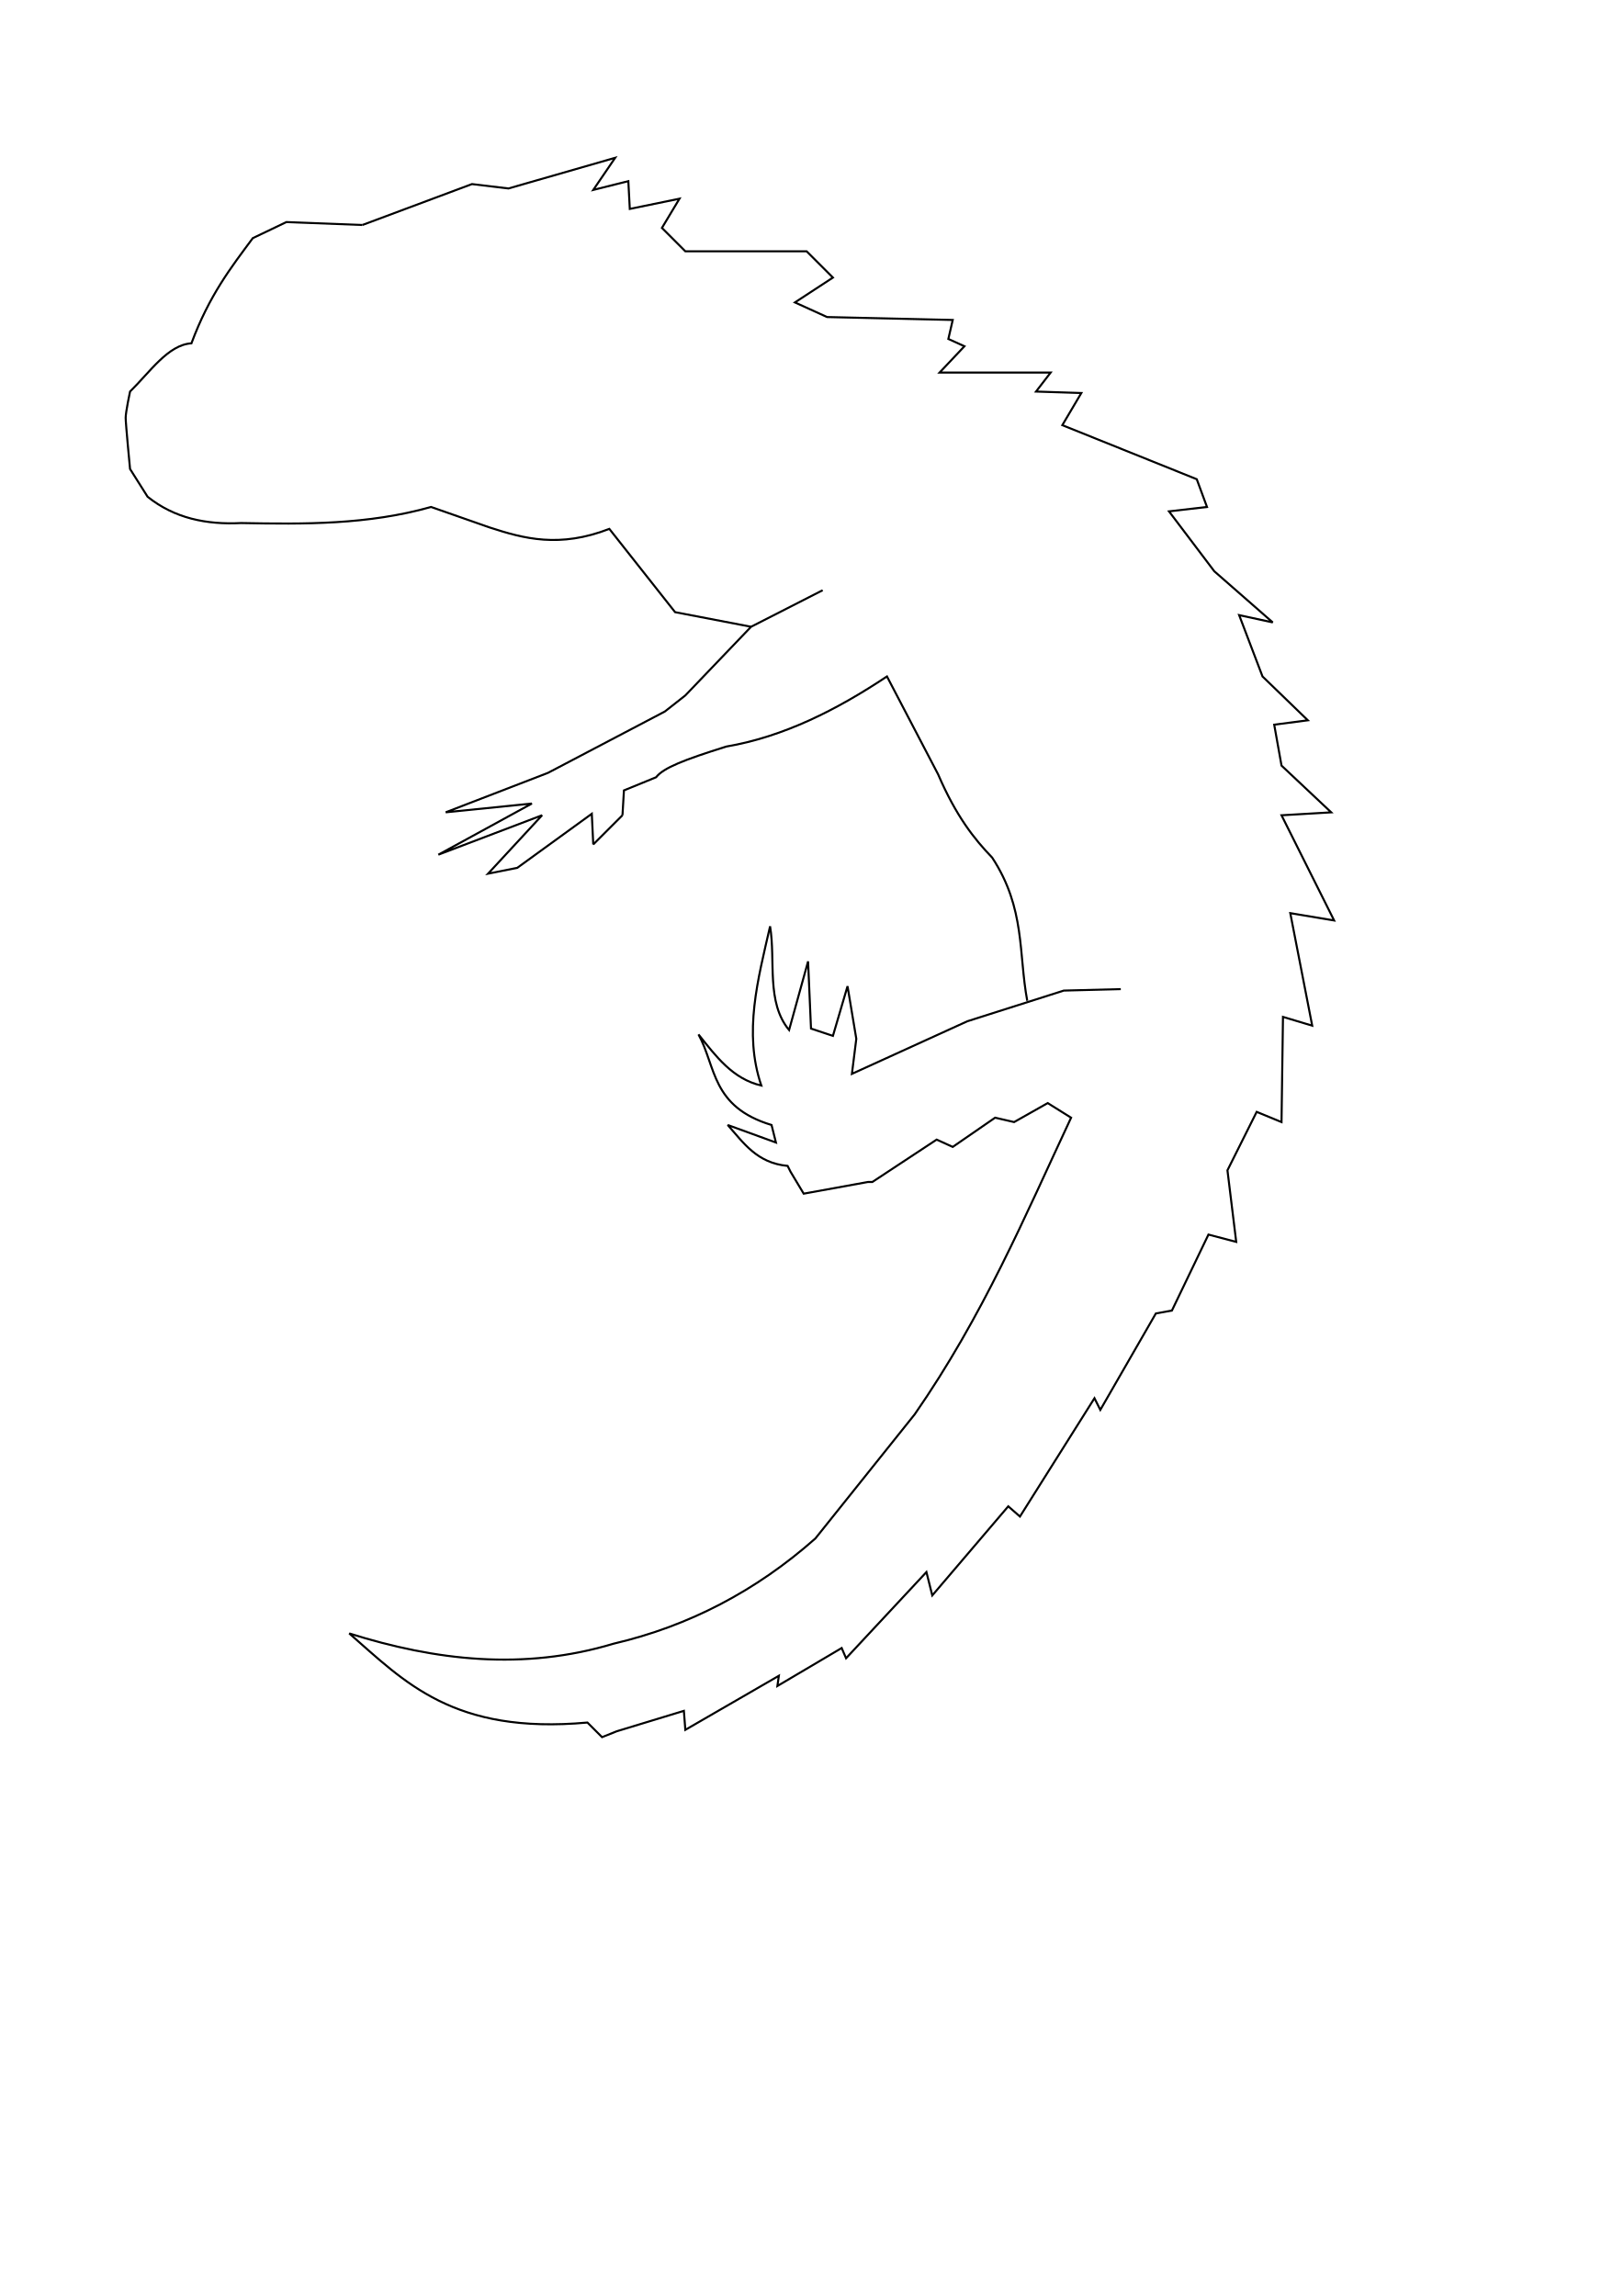
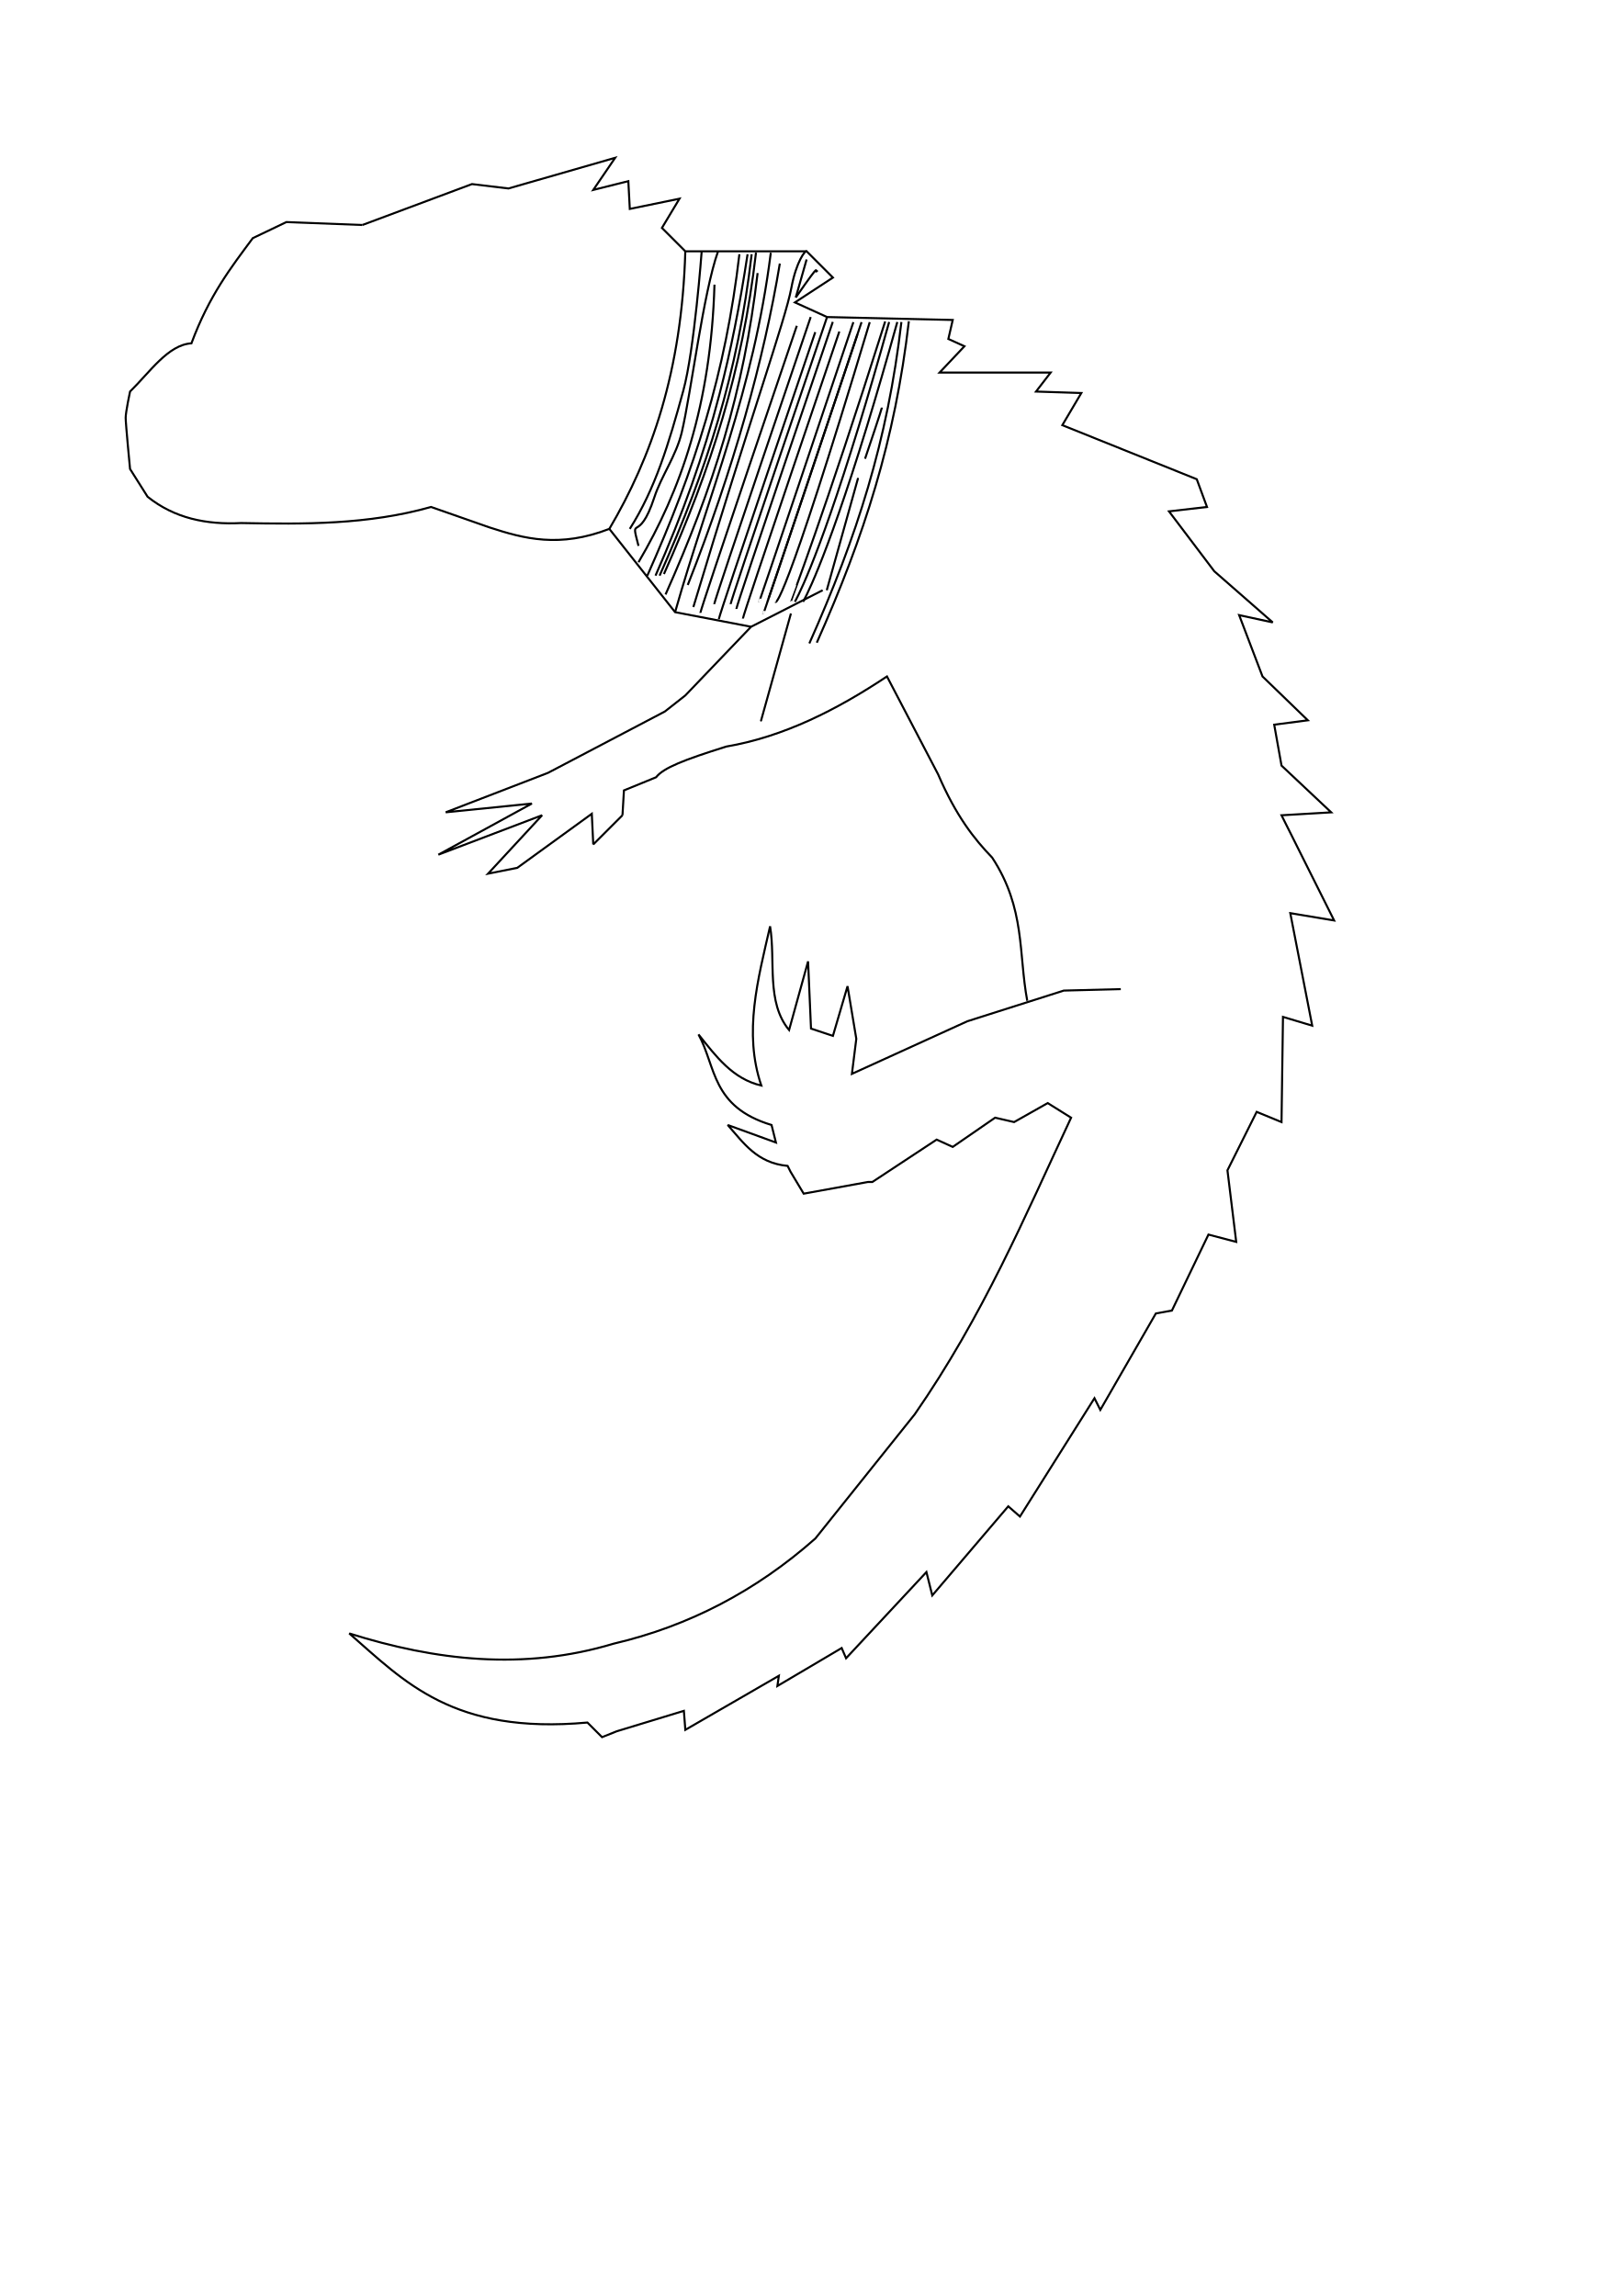
<svg xmlns="http://www.w3.org/2000/svg" id="svg7484" version="1.1" viewBox="0 0 210 297" height="297mm" width="210mm">
  <defs id="defs7478" />
  <g id="layer1">
-     <path id="path8061" d="m 46.869,29.104 14.174,-5.292 4.725,0.567 13.796,-3.969 -2.835,4.158 4.536,-1.134 0.189,3.591 6.426,-1.323 -2.268,3.78 3.024,3.024 h 15.686 l 3.402,3.402 -4.914,3.213 4.158,1.89 16.253,0.378 -0.567,2.457 2.079,0.945 -3.213,3.402 h 14.363 l -1.89,2.457 5.859,0.189 -2.457,4.158 17.387,6.993 1.323,3.591 -4.914,0.567 5.859,7.749 7.56,6.615 -4.347,-0.945 3.024,7.938 5.859,5.67 -4.347,0.567 0.945,5.292 6.426,6.048 -6.426,0.378 6.804,13.607 -5.67,-0.945 2.835,14.552 -3.78,-1.134 -0.189,13.607 -3.213,-1.323 -3.78,7.56 1.134,9.26 -3.591,-0.945 -4.725,9.827 -2.079,0.378 -7.182,12.473 -0.756,-1.512 -9.638,15.308 -1.512,-1.323 -9.827,11.528 -0.756,-3.024 -10.394,11.15 -0.567,-1.323 -8.315,4.914 0.189,-1.323 -12.095,6.993 -0.189,-2.457 -8.693,2.646 -1.89,0.756 -1.89,-1.89 c -17.384,1.579 -23.659,-5.306 -30.805,-11.528 11.183,3.516 22.522,4.839 34.207,1.323 9.701,-2.268 18.395,-6.804 26.08,-13.607 l 12.851,-16.064 c 8.868,-12.788 14.232,-25.576 20.222,-38.365 l -3.024,-1.89 -4.347,2.457 -2.457,-0.567 -5.481,3.78 -2.079,-0.945 -8.315,5.481 h -0.567 l -8.315,1.512 -1.701,-2.835 -0.378,-0.756 c -3.978,-0.369 -5.702,-2.992 -7.749,-5.292 l 6.237,2.268 -0.567,-2.268 c -7.795,-2.357 -7.157,-7.526 -9.449,-11.717 2.252,2.814 4.409,5.755 8.126,6.615 -2.334,-6.867 -0.432,-13.733 1.134,-20.6 0.738,4.505 -0.53,9.812 2.457,13.418 l 2.457,-8.882 0.378,8.693 2.835,0.945 1.89,-6.426 1.134,6.804 -0.567,4.536 14.93,-6.804 12.473,-3.969 7.371,-0.189" style="fill:none;stroke:#000000;stroke-width:0.265px;stroke-linecap:butt;stroke-linejoin:miter;stroke-opacity:1" />
-     <path id="path8063" d="m 132.859,129.457 c -1.147,-6.122 -0.228,-11.948 -4.536,-18.521 -2.331,-2.418 -4.662,-5.361 -6.993,-10.772 l -6.615,-12.662 c -6.463,4.297 -13.319,7.795 -20.789,9.071 -5.483,1.722 -8.117,2.75 -9.071,3.969 l -4.158,1.701 -0.189,3.213" style="fill:none;stroke:#000000;stroke-width:0.265px;stroke-linecap:butt;stroke-linejoin:miter;stroke-opacity:1" />
-     <path id="path8065" d="m 76.729,109.235 -0.189,-3.969 -9.638,6.993 -3.78,0.756 v 0 l 6.993,-7.56 -13.418,5.103 12.095,-6.615 -11.15,1.134 13.229,-5.103 15.119,-7.938 2.646,-2.079 8.504,-8.882 9.26,-4.725" style="fill:none;stroke:#000000;stroke-width:0.265px;stroke-linecap:butt;stroke-linejoin:miter;stroke-opacity:1" />
-     <path id="path8067" d="m 76.729,109.235 3.78,-3.78" style="fill:none;stroke:#000000;stroke-width:0.265px;stroke-linecap:butt;stroke-linejoin:miter;stroke-opacity:1" />
-     <path id="path8069" d="M 97.14,81.076 87.312,79.186 78.808,68.414 C 72.363,70.909 67.777,69.687 63.311,68.225 L 55.751,65.579 C 47.562,67.891 39.373,67.812 31.183,67.658 26.697,67.888 22.568,67.044 19.088,64.256 L 16.82,60.665 c 0,0 -0.567,-5.859 -0.567,-6.615 0,-0.756 0.567,-3.402 0.567,-3.402 2.562,-2.499 4.912,-6.056 7.938,-6.237 2.31,-6.215 5.139,-9.836 7.938,-13.607 l 4.347,-2.079 9.827,0.378" style="fill:none;stroke:#000000;stroke-width:0.265px;stroke-linecap:butt;stroke-linejoin:miter;stroke-opacity:1" />
+     <g id="g841">
+       <path style="fill:none;stroke:#000000;stroke-width:0.265px;stroke-linecap:butt;stroke-linejoin:miter;stroke-opacity:1" d="m 46.869,29.104 14.174,-5.292 4.725,0.567 13.796,-3.969 -2.835,4.158 4.536,-1.134 0.189,3.591 6.426,-1.323 -2.268,3.78 3.024,3.024 h 15.686 l 3.402,3.402 -4.914,3.213 4.158,1.89 16.253,0.378 -0.567,2.457 2.079,0.945 -3.213,3.402 h 14.363 l -1.89,2.457 5.859,0.189 -2.457,4.158 17.387,6.993 1.323,3.591 -4.914,0.567 5.859,7.749 7.56,6.615 -4.347,-0.945 3.024,7.938 5.859,5.67 -4.347,0.567 0.945,5.292 6.426,6.048 -6.426,0.378 6.804,13.607 -5.67,-0.945 2.835,14.552 -3.78,-1.134 -0.189,13.607 -3.213,-1.323 -3.78,7.56 1.134,9.26 -3.591,-0.945 -4.725,9.827 -2.079,0.378 -7.182,12.473 -0.756,-1.512 -9.638,15.308 -1.512,-1.323 -9.827,11.528 -0.756,-3.024 -10.394,11.15 -0.567,-1.323 -8.315,4.914 0.189,-1.323 -12.095,6.993 -0.189,-2.457 -8.693,2.646 -1.89,0.756 -1.89,-1.89 c -17.384,1.579 -23.659,-5.306 -30.805,-11.528 11.183,3.516 22.522,4.839 34.207,1.323 9.701,-2.268 18.395,-6.804 26.08,-13.607 l 12.851,-16.064 c 8.868,-12.788 14.232,-25.576 20.222,-38.365 l -3.024,-1.89 -4.347,2.457 -2.457,-0.567 -5.481,3.78 -2.079,-0.945 -8.315,5.481 h -0.567 l -8.315,1.512 -1.701,-2.835 -0.378,-0.756 c -3.978,-0.369 -5.702,-2.992 -7.749,-5.292 l 6.237,2.268 -0.567,-2.268 c -7.795,-2.357 -7.157,-7.526 -9.449,-11.717 2.252,2.814 4.409,5.755 8.126,6.615 -2.334,-6.867 -0.432,-13.733 1.134,-20.6 0.738,4.505 -0.53,9.812 2.457,13.418 l 2.457,-8.882 0.378,8.693 2.835,0.945 1.89,-6.426 1.134,6.804 -0.567,4.536 14.93,-6.804 12.473,-3.969 7.371,-0.189" id="path8061" />
+       <path style="fill:none;stroke:#000000;stroke-width:0.265px;stroke-linecap:butt;stroke-linejoin:miter;stroke-opacity:1" d="m 132.859,129.457 c -1.147,-6.122 -0.228,-11.948 -4.536,-18.521 -2.331,-2.418 -4.662,-5.361 -6.993,-10.772 l -6.615,-12.662 c -6.463,4.297 -13.319,7.795 -20.789,9.071 -5.483,1.722 -8.117,2.75 -9.071,3.969 l -4.158,1.701 -0.189,3.213" id="path8063" />
+       <path style="fill:none;stroke:#000000;stroke-width:0.265px;stroke-linecap:butt;stroke-linejoin:miter;stroke-opacity:1" d="m 76.729,109.235 -0.189,-3.969 -9.638,6.993 -3.78,0.756 v 0 l 6.993,-7.56 -13.418,5.103 12.095,-6.615 -11.15,1.134 13.229,-5.103 15.119,-7.938 2.646,-2.079 8.504,-8.882 9.26,-4.725" id="path8065" />
+       <path style="fill:none;stroke:#000000;stroke-width:0.265px;stroke-linecap:butt;stroke-linejoin:miter;stroke-opacity:1" d="m 76.729,109.235 3.78,-3.78" id="path8067" />
+       <path style="fill:none;stroke:#000000;stroke-width:0.265px;stroke-linecap:butt;stroke-linejoin:miter;stroke-opacity:1" d="M 97.14,81.076 87.312,79.186 78.808,68.414 C 72.363,70.909 67.777,69.687 63.311,68.225 L 55.751,65.579 C 47.562,67.891 39.373,67.812 31.183,67.658 26.697,67.888 22.568,67.044 19.088,64.256 L 16.82,60.665 c 0,0 -0.567,-5.859 -0.567,-6.615 0,-0.756 0.567,-3.402 0.567,-3.402 2.562,-2.499 4.912,-6.056 7.938,-6.237 2.31,-6.215 5.139,-9.836 7.938,-13.607 l 4.347,-2.079 9.827,0.378" id="path8069" />
+     </g>
+     <path id="path843" d="M 88.635,32.506 C 88.18,48.102 84.233,59.208 78.808,68.414" style="fill:none;stroke:#000000;stroke-width:0.265px;stroke-linecap:butt;stroke-linejoin:miter;stroke-opacity:1" />
+     <path style="fill:none;stroke:#000000;stroke-width:0.265px;stroke-linecap:butt;stroke-linejoin:miter;stroke-opacity:1" d="m 90.752,32.506 c 0,0 -0.951,12.815 -2.376,18.021 -1.905,6.958 -3.62,12.671 -6.922,17.887" id="path843-6" />
+     <path style="fill:none;stroke:#000000;stroke-width:0.265px;stroke-linecap:butt;stroke-linejoin:miter;stroke-opacity:1" d="m 92.869,32.506 c -1.915,5.372 -3.483,18.305 -4.692,23.414 -0.715,3.023 -2.655,5.675 -3.549,8.414 -2.049,6.279 -3.174,1.964 -2.049,6.279" id="path843-5" />
+     <path style="fill:none;stroke:#000000;stroke-width:0.265px;stroke-linecap:butt;stroke-linejoin:miter;stroke-opacity:1" d="m 92.406,36.821 c -0.455,15.596 -4.402,26.702 -9.827,35.908" id="path843-2" />
+     <path id="path872" d="M 95.628,32.884 C 93.841,48.27 89.873,60.653 83.722,74.461" style="fill:none;stroke:#000000;stroke-width:0.265px;stroke-linecap:butt;stroke-linejoin:miter;stroke-opacity:1" />
+     <path style="fill:none;stroke:#000000;stroke-width:0.265px;stroke-linecap:butt;stroke-linejoin:miter;stroke-opacity:1" d="m 96.686,32.884 c -1.009,6.654 -2.185,12.531 -3.618,18.059 -2.109,8.138 -4.775,15.521 -8.288,23.518" id="path872-1" />
+     <path style="fill:none;stroke:#000000;stroke-width:0.265px;stroke-linecap:butt;stroke-linejoin:miter;stroke-opacity:1" d="m 97.777,32.676 c -1.787,15.386 -5.755,27.769 -11.906,41.577" id="path872-6" />
+     <path style="fill:none;stroke:#000000;stroke-width:0.265px;stroke-linecap:butt;stroke-linejoin:miter;stroke-opacity:1" d="m 97.215,32.884 c -1.787,15.386 -5.755,27.769 -11.906,41.577" id="path872-7" />
+     <path style="fill:none;stroke:#000000;stroke-width:0.265px;stroke-linecap:butt;stroke-linejoin:miter;stroke-opacity:1" d="M 97.985,35.321 C 96.198,50.708 92.23,63.091 86.079,76.899" id="path872-8" />
+     <path id="path907" d="M 99.691,32.695 C 97.425,50.64 91.681,63.81 87.312,79.186" style="fill:none;stroke:#000000;stroke-width:0.265px;stroke-linecap:butt;stroke-linejoin:miter;stroke-opacity:1" />
+     <path style="fill:none;stroke:#000000;stroke-width:0.265px;stroke-linecap:butt;stroke-linejoin:miter;stroke-opacity:1" d="M 100.858,34.093 C 98.799,46.515 94.858,60.73 88.951,75.67" id="path872-15" />
+     <path id="path917" d="m 104.321,32.506 v 0" style="fill:none;stroke:#000000;stroke-width:0.265px;stroke-linecap:butt;stroke-linejoin:miter;stroke-opacity:1" />
+     <path id="path919" d="m 89.675,78.525 c 7.262,-24.205 11.888,-37.075 12.676,-41.29 0.639,-3.419 1.806,-4.894 1.971,-4.729" style="fill:none;stroke:#000000;stroke-width:0.265px;stroke-linecap:butt;stroke-linejoin:miter;stroke-opacity:1" />
+     <path id="path921" d="m 104.321,33.564 -1.399,4.914" style="fill:none;stroke:#000000;stroke-width:0.265px;stroke-linecap:butt;stroke-linejoin:miter;stroke-opacity:1" />
+     <path id="path923" d="m 105.739,34.963 c -0.707,0.824 1.019,-2.001 -2.816,3.515 v 0" style="fill:none;stroke:#000000;stroke-width:0.265px;stroke-linecap:butt;stroke-linejoin:miter;stroke-opacity:1" />
+     <path id="path925" d="m 90.582,79.281 c 0,-0.472 12.473,-37.136 12.473,-37.136" style="fill:none;stroke:#000000;stroke-width:0.265px;stroke-linecap:butt;stroke-linejoin:miter;stroke-opacity:1" />
+     <path style="fill:none;stroke:#000000;stroke-width:0.265px;stroke-linecap:butt;stroke-linejoin:miter;stroke-opacity:1" d="m 117.545,41.558 c -1.787,15.386 -5.755,27.769 -11.906,41.577" id="path872-4" />
+     <path style="fill:none;stroke:#000000;stroke-width:0.265px;stroke-linecap:butt;stroke-linejoin:miter;stroke-opacity:1" d="m 116.581,41.653 c -1.787,15.386 -5.755,27.769 -11.906,41.577" id="path872-0" />
+     <path style="fill:none;stroke:#000000;stroke-width:0.265px;stroke-linecap:butt;stroke-linejoin:miter;stroke-opacity:1" d="m 92.377,78.147 c 0,-0.472 12.473,-37.136 12.473,-37.136" id="path925-6" />
+     <path style="fill:none;stroke:#000000;stroke-width:0.265px;stroke-linecap:butt;stroke-linejoin:miter;stroke-opacity:1" d="m 92.967,80.098 c 0,-0.472 12.473,-37.136 12.473,-37.136" id="path925-8" />
+     <path style="fill:none;stroke:#000000;stroke-width:0.265px;stroke-linecap:butt;stroke-linejoin:miter;stroke-opacity:1" d="m 94.494,78.147 c 0,-0.472 12.473,-37.136 12.473,-37.136" id="path925-4" />
+     <path style="fill:none;stroke:#000000;stroke-width:0.265px;stroke-linecap:butt;stroke-linejoin:miter;stroke-opacity:1" d="m 95.235,78.775 c 0,-0.472 12.473,-37.136 12.473,-37.136" id="path925-42" />
+     <path style="fill:none;stroke:#000000;stroke-width:0.265px;stroke-linecap:butt;stroke-linejoin:miter;stroke-opacity:1" d="m 96.082,80.018 c 0,-0.472 12.473,-37.136 12.473,-37.136" id="path925-0" />
+     <path id="path978" d="M 110.369,41.672 C 98.179,78.052 98.179,77.863 98.179,77.863" style="fill:none;stroke:#000000;stroke-width:0.265px;stroke-linecap:butt;stroke-linejoin:miter;stroke-opacity:1" />
+     <path style="fill:none;stroke:#000000;stroke-width:0.265px;stroke-linecap:butt;stroke-linejoin:miter;stroke-opacity:1" d="M 110.898,43.259 C 98.708,79.64 98.708,79.451 98.708,79.451" id="path978-4" />
+     <path style="fill:none;stroke:#000000;stroke-width:0.265px;stroke-linecap:butt;stroke-linejoin:miter;stroke-opacity:1" d="M 111.427,41.672 C 99.238,78.052 99.238,77.863 99.238,77.863" id="path978-43" />
+     <path style="fill:none;stroke:#000000;stroke-width:0.265px;stroke-linecap:butt;stroke-linejoin:miter;stroke-opacity:1" d="m 112.486,41.672 c -11.381,37.998 -12.19,36.191 -12.19,36.191" id="path978-9" />
+     <path style="fill:none;stroke:#000000;stroke-width:0.265px;stroke-linecap:butt;stroke-linejoin:miter;stroke-opacity:1" d="m 114.483,41.58 c -7.949,25.158 -12.215,36.156 -12.19,36.191" id="path978-432" />
+     <path style="fill:none;stroke:#000000;stroke-width:0.265px;stroke-linecap:butt;stroke-linejoin:miter;stroke-opacity:1" d="m 114.994,41.653 c -1.439,5.175 -2.748,9.646 -3.928,13.502 -5.567,18.198 -8.262,22.689 -8.262,22.689" id="path978-95" />
+     <path id="path1019" d="m 106.4,76.351 v 0" style="fill:none;stroke:#000000;stroke-width:0.265px;stroke-linecap:butt;stroke-linejoin:miter;stroke-opacity:1" />
+     <path id="path1021" d="m 106.929,76.351 c 0,0 0,0 1.315,-4.711 2.128,-7.626 5.447,-19.519 -1.315,4.711 z" style="fill:none;stroke:#000000;stroke-width:0.265px;stroke-linecap:butt;stroke-linejoin:miter;stroke-opacity:1" />
+     <path id="path1023" d="m 102.293,79.358 c 0,0 -8.693,31.183 0,0" style="fill:none;stroke:#000000;stroke-width:0.265px;stroke-linecap:butt;stroke-linejoin:miter;stroke-opacity:1" />
+     <path id="path978-95-9" d="m 116.052,41.653 c -1.439,5.175 -2.748,9.646 -3.928,13.502 -5.567,18.198 -8.262,22.689 -8.262,22.689" style="fill:none;stroke:#000000;stroke-width:0.265px;stroke-linecap:butt;stroke-linejoin:miter;stroke-opacity:1" />
+     <path id="path1040" d="m 111.881,59.342 c 2.173,-6.426 2.173,-6.615 2.173,-6.615" style="fill:none;stroke:#000000;stroke-width:0.265px;stroke-linecap:butt;stroke-linejoin:miter;stroke-opacity:1" />
  </g>
</svg>
